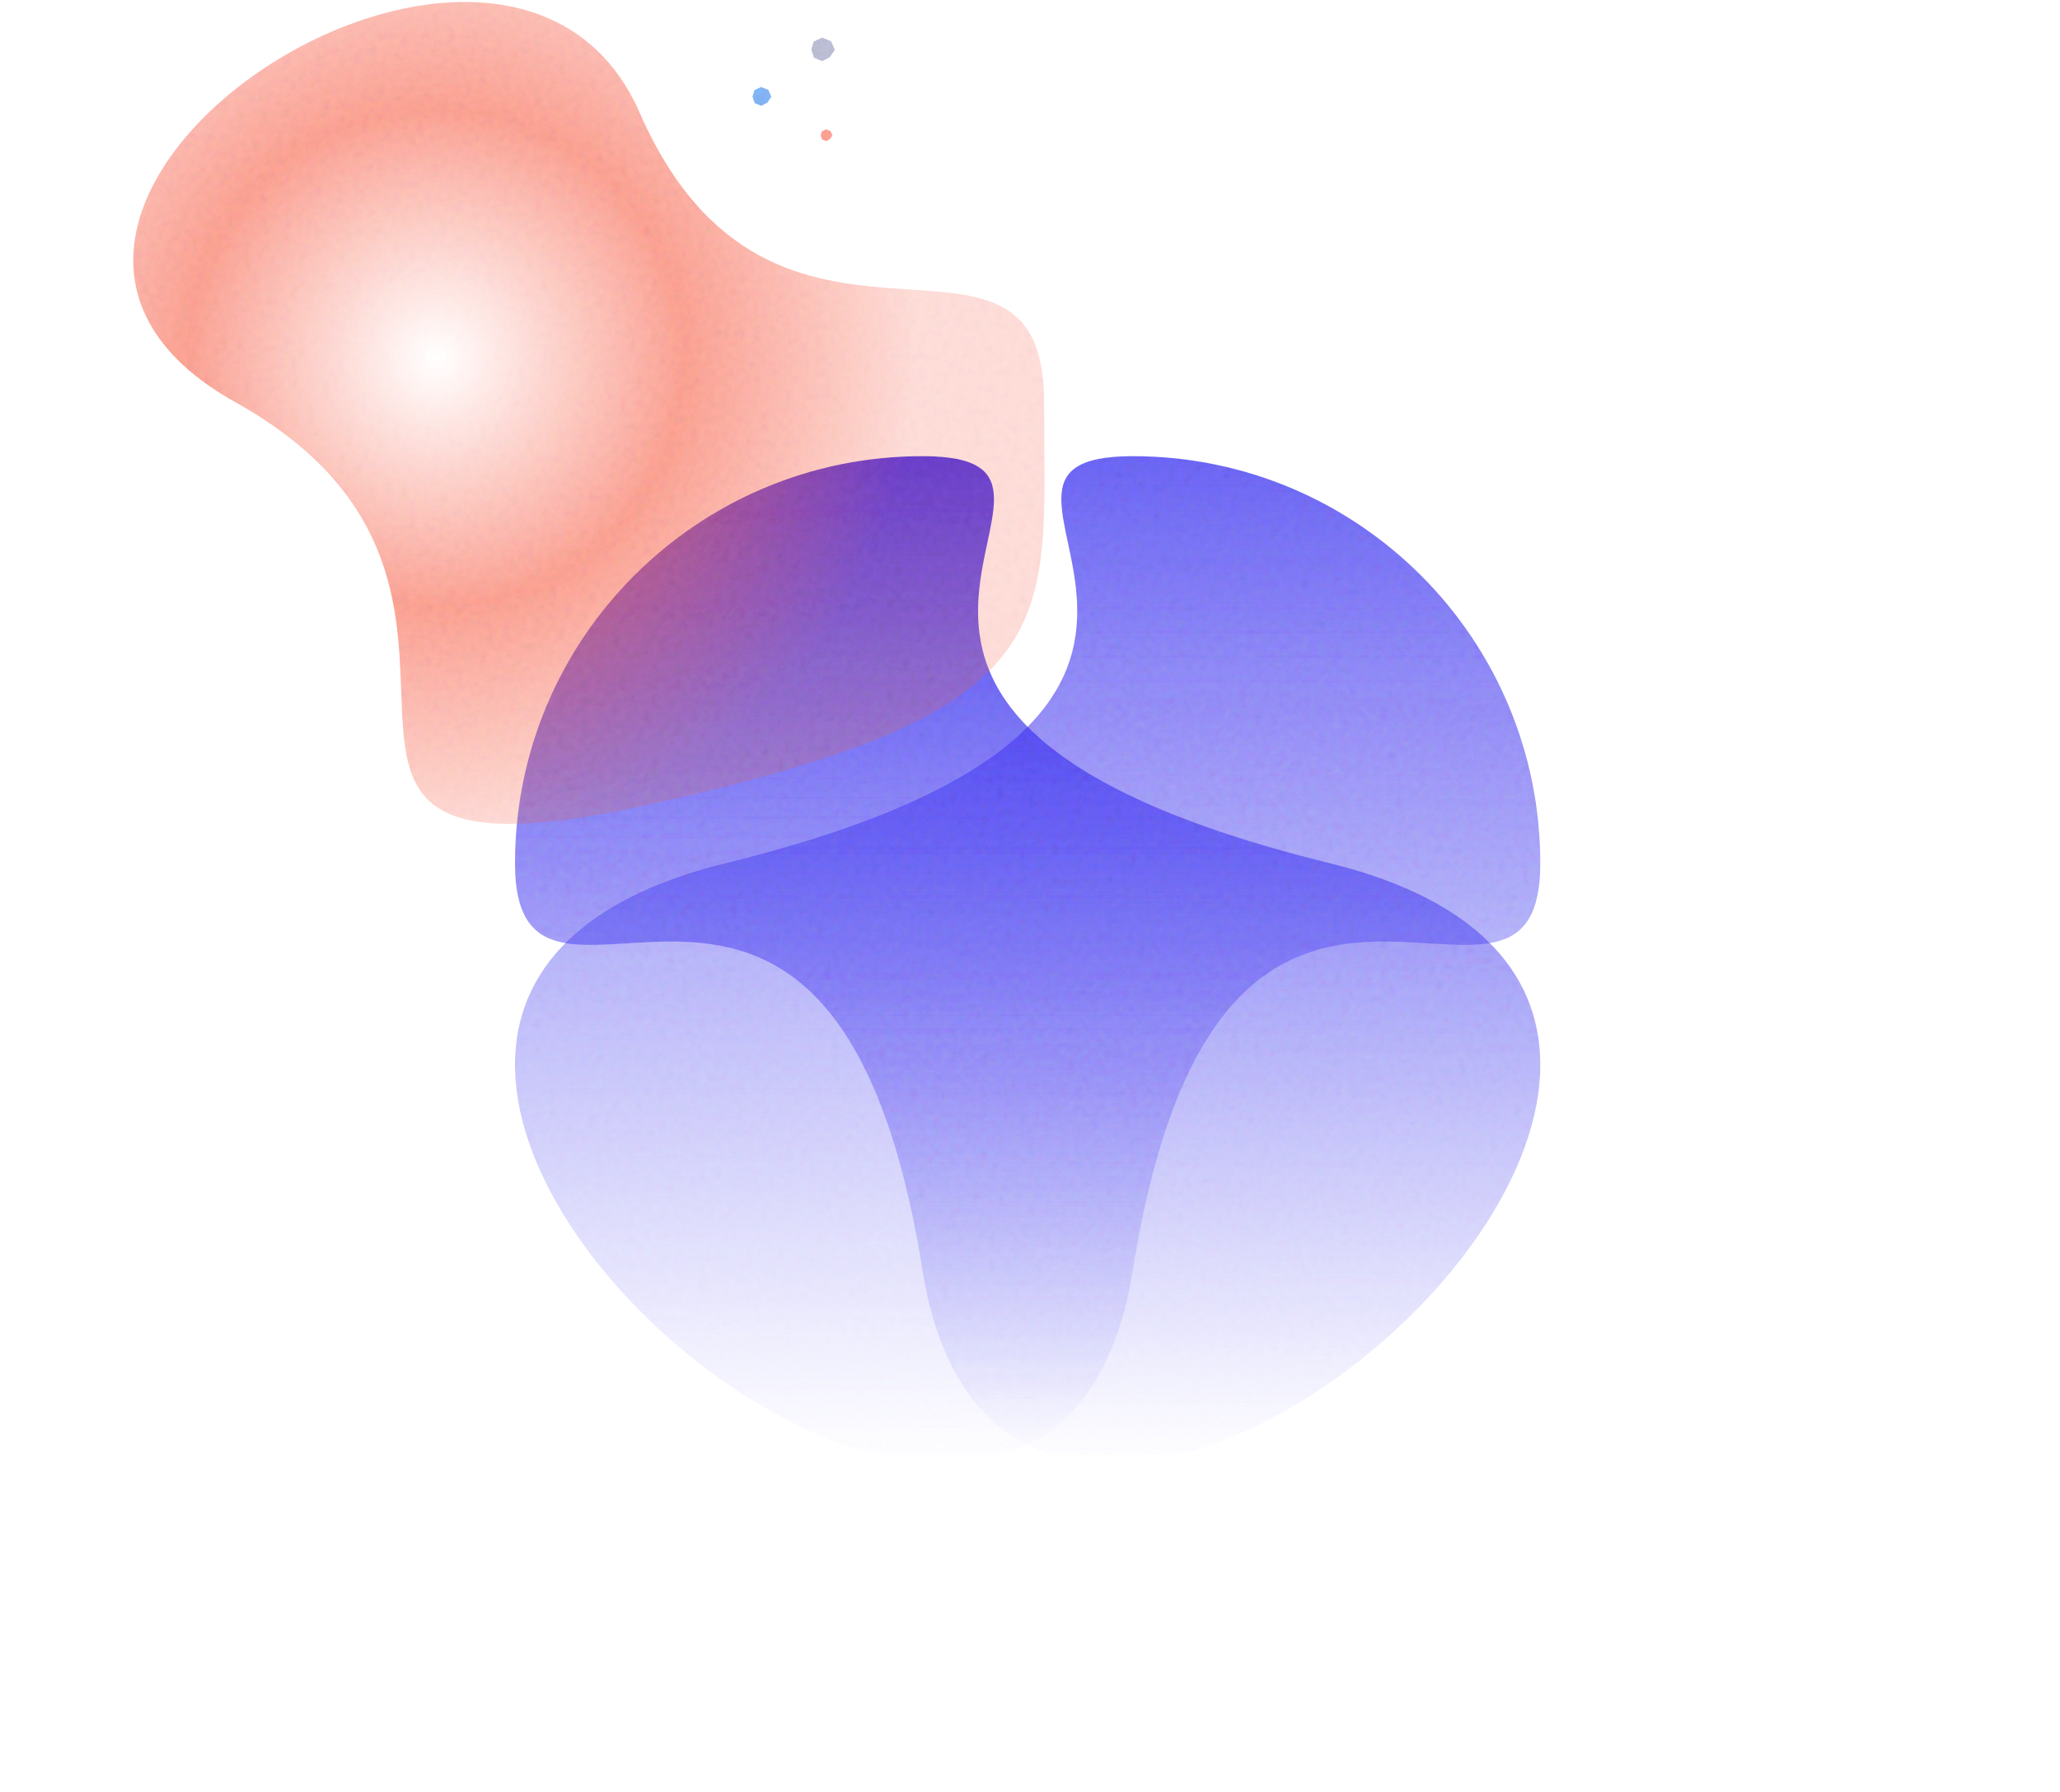
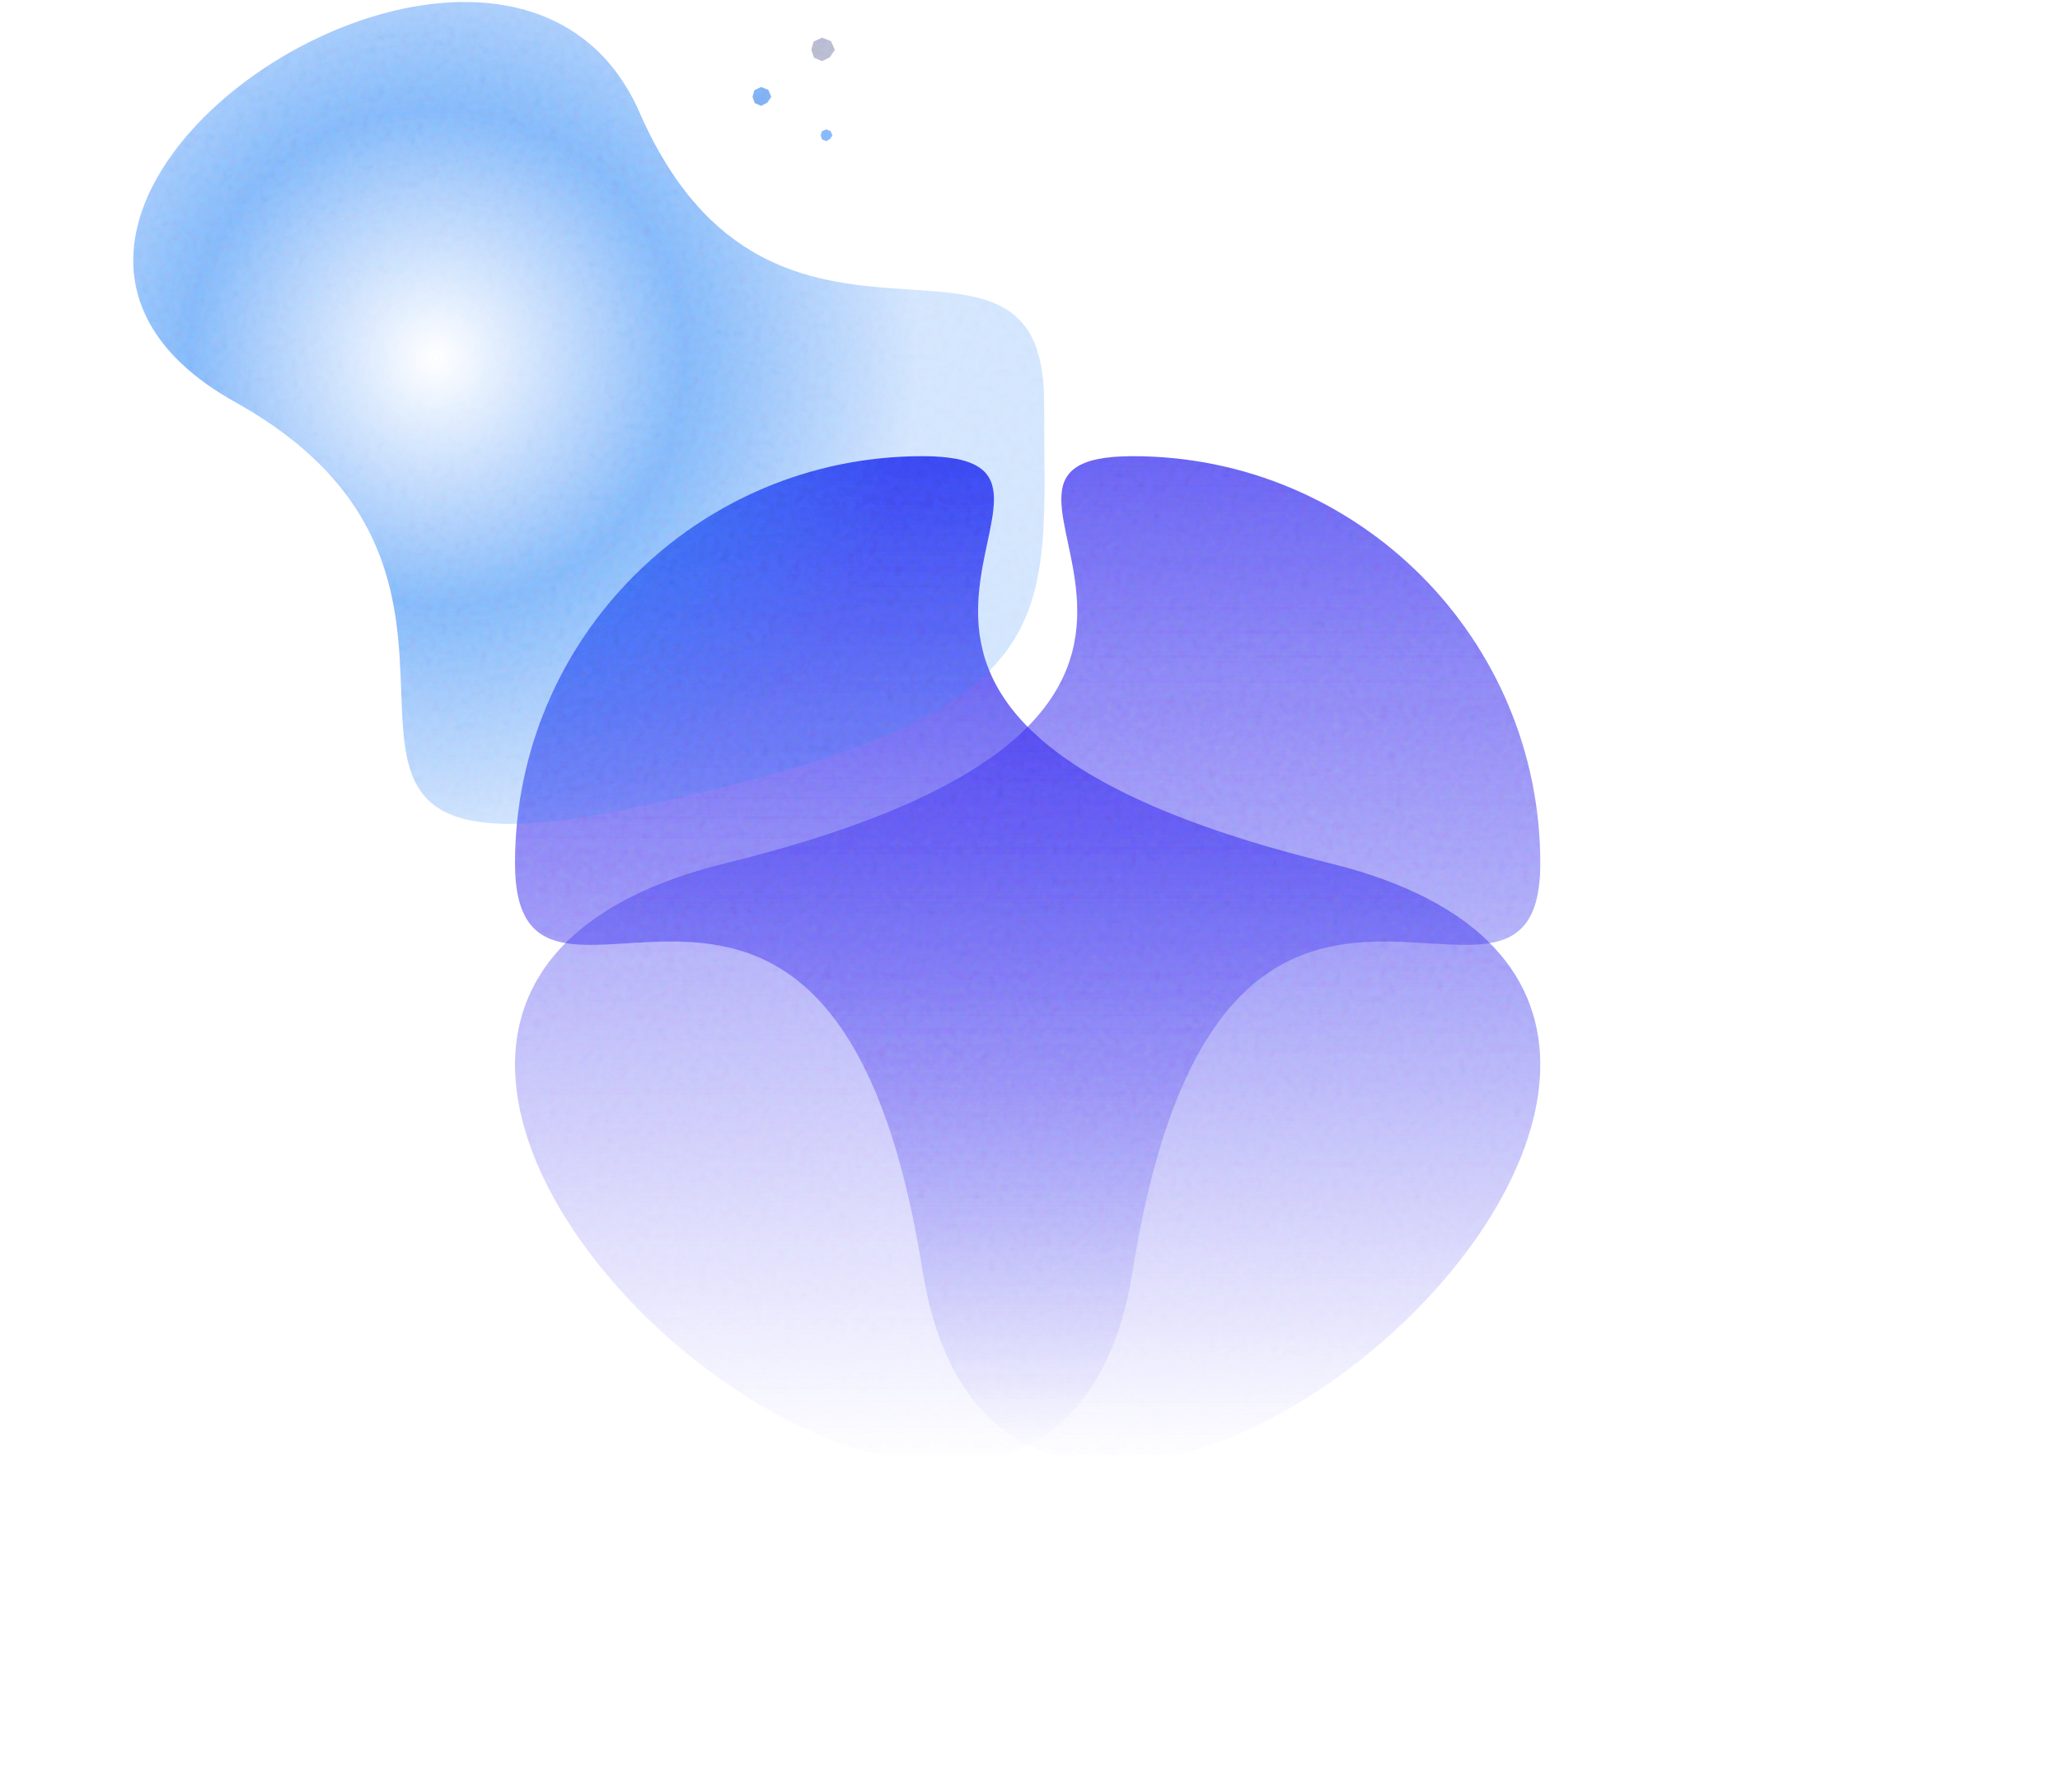
<svg xmlns="http://www.w3.org/2000/svg" width="876" height="762">
  <defs>
    <linearGradient x1="50%" y1="0%" x2="50%" y2="100%" id="b">
      <stop stop-color="#4234F8" offset="0%" />
      <stop stop-color="#4234F8" stop-opacity="0" offset="100%" />
    </linearGradient>
    <radialGradient cx="33.3%" cy="43.394%" fx="33.3%" fy="43.394%" r="58.178%" gradientTransform="scale(.90193 1) rotate(-74.113 .351 .41)" id="c">
-       <stop stop-color="#FF6C50" stop-opacity="0" offset="0%" />
-       <stop stop-color="#FF6C50" stop-opacity=".64" offset="51.712%" />
-       <stop stop-color="#FF6C50" stop-opacity=".24" offset="100%" />
+       <stop stop-color="rgb(52, 153, 255)" stop-opacity="0" offset="0%" />
+       <stop stop-color="rgb(52, 153, 255)" stop-opacity=".64" offset="51.712%" />
+       <stop stop-color="rgb(52, 153, 255)" stop-opacity=".24" offset="100%" />
    </radialGradient>
    <linearGradient x1="50%" y1="0%" x2="50%" y2="100%" id="d">
      <stop stop-color="#4234F8" stop-opacity=".8" offset="0%" />
      <stop stop-color="#4234F8" stop-opacity="0" offset="100%" />
    </linearGradient>
    <filter id="a">
      <feTurbulence type="fractalNoise" numOctaves="2" baseFrequency=".3" result="turb" />
      <feComposite in="turb" operator="arithmetic" k1=".1" k2=".1" k3=".1" k4=".1" result="result1" />
      <feComposite operator="in" in="result1" in2="SourceGraphic" result="finalFilter" />
      <feBlend mode="multiply" in="finalFilter" in2="SourceGraphic" />
    </filter>
  </defs>
  <g fill="none" fill-rule="evenodd" filter="url(#a)">
    <path d="M173.286 346.278c37.75 237.363 436.799-108.302 173.285-173.139C83.058 108.302 268.99 0 173.286 0S0 77.517 0 173.14c0 95.621 135.536-64.225 173.286 173.138z" transform="translate(219 194)" fill="url(#b)" />
    <path d="M216 343c185-39.91 172-77.007 172-172s-115 7-172-123.102C159-82.203-100.836 90.254 44 171c144.836 80.746-13 211.91 172 172z" transform="translate(56)" fill="url(#c)" />
    <path fill="#C1C3DA" d="M349.608 16l-3.624 1.667-.984 3.53 1.158 3.36 3.45 1.443 3.249-1.639L355 21.196l-1.62-3.674z" />
-     <path fill-opacity=".64" fill="#FF6C50" d="M351.304 55l-1.812.833-.492 1.765.579 1.68 1.725.722 1.624-.82L354 57.599l-.81-1.837z" />
+     <path fill-opacity=".64" fill="rgb(52, 153, 255)" d="M351.304 55l-1.812.833-.492 1.765.579 1.68 1.725.722 1.624-.82L354 57.599l-.81-1.837z" />
    <path fill-opacity=".64" fill="#268DF7" d="M323.686 37l-2.899 1.334-.787 2.823.926 2.688 2.76 1.155 2.6-1.31L328 41.156l-1.295-2.94z" />
    <path d="M392.286 540.278c37.75 237.363 436.799-108.302 173.285-173.139C302.058 302.302 487.99 194 392.286 194S219 271.517 219 367.14c0 95.621 135.536-64.225 173.286 173.138z" fill="url(#d)" transform="matrix(-1 0 0 1 874 0)" />
  </g>
</svg>
